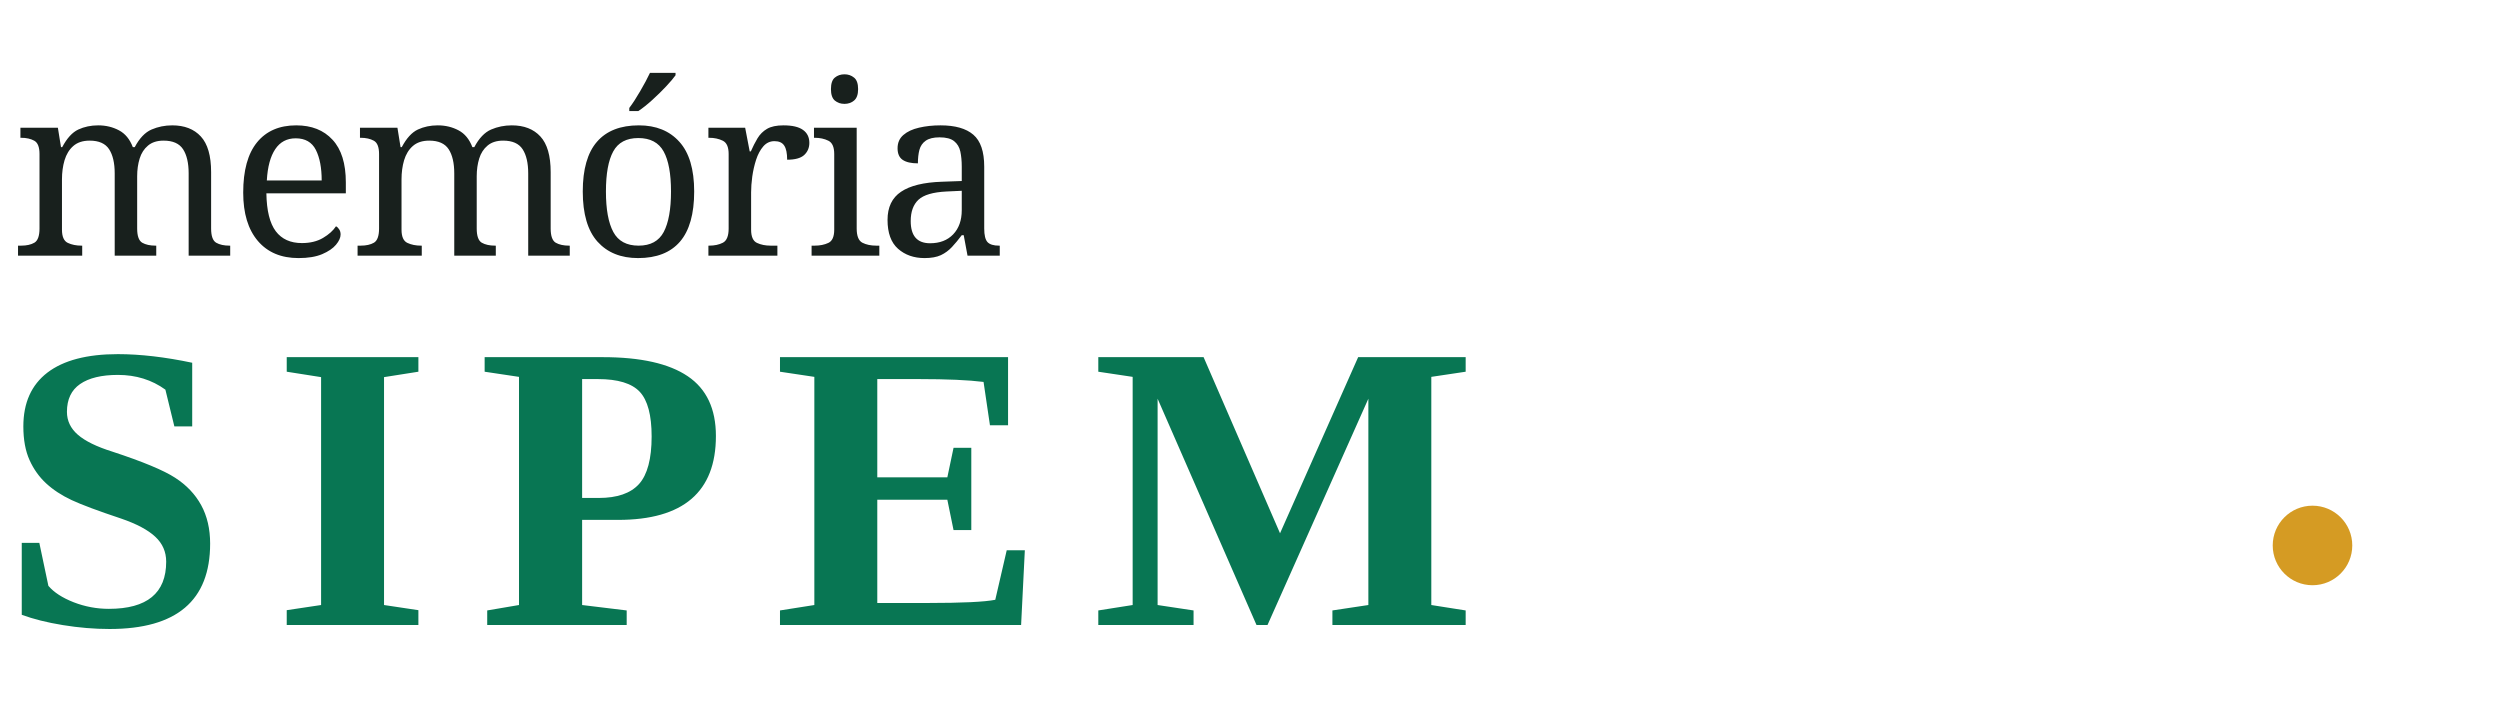
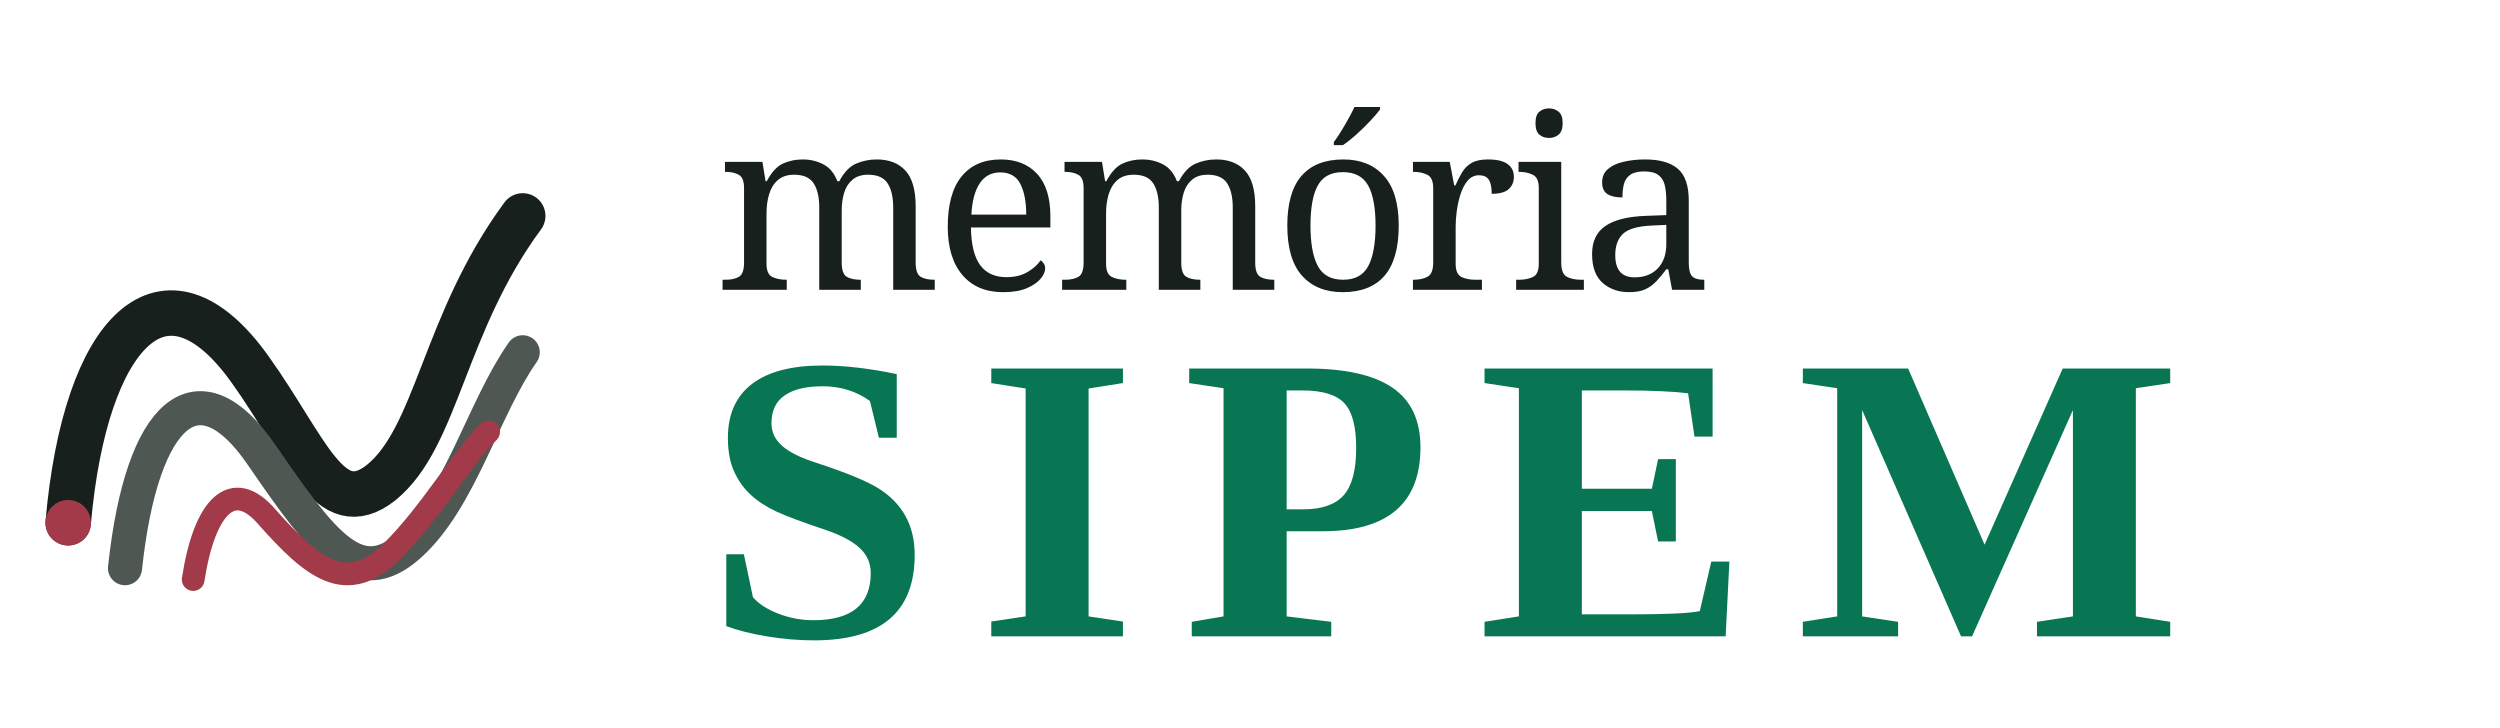
<svg xmlns="http://www.w3.org/2000/svg" viewBox="0 0 440 128" role="img" aria-labelledby="title desc">
-   <text x="2" y="45" fill="#18201d" font-family="Literata, Georgia, serif" font-size="42" font-weight="500" letter-spacing="-1.2">memória</text>
-   <text x="0" y="110" fill="#087653" font-family="Source Sans 3, Arial, sans-serif" font-size="72" font-weight="700" letter-spacing="8">SIPEM</text>
-   <circle cx="407" cy="96" r="7" fill="#d59b23" />
+   <g transform="translate(4 22)">
+     <path d="M8 70C11 36 25 22 40 43c10 14 14 27 23 20 10-8 11-28 25-47" fill="none" stroke="#18201d" stroke-width="8" stroke-linecap="round" stroke-linejoin="round" />
+     <path d="M18 78c3-28 13-36 24-20 11 16 17 24 26 16 9-8 13-24 20-34" fill="none" stroke="#4f5752" stroke-width="6" stroke-linecap="round" stroke-linejoin="round" />
+     <path d="M30 80c2-13 7-18 13-11 8 9 14 14 22 6 7-7 12-16 17-21" fill="none" stroke="#a33a49" stroke-width="4" stroke-linecap="round" stroke-linejoin="round" />
+     <circle cx="8" cy="70" r="4" fill="#a33a49" />
+   </g>
+   <text x="126" y="51" fill="#18201d" font-family="Literata, Georgia, serif" font-size="42" font-weight="500" letter-spacing="-1.2">memória</text>
+   <text x="124" y="112" fill="#087653" font-family="Source Sans 3, Arial, sans-serif" font-size="72" font-weight="700" letter-spacing="8">SIPEM</text>
</svg>
